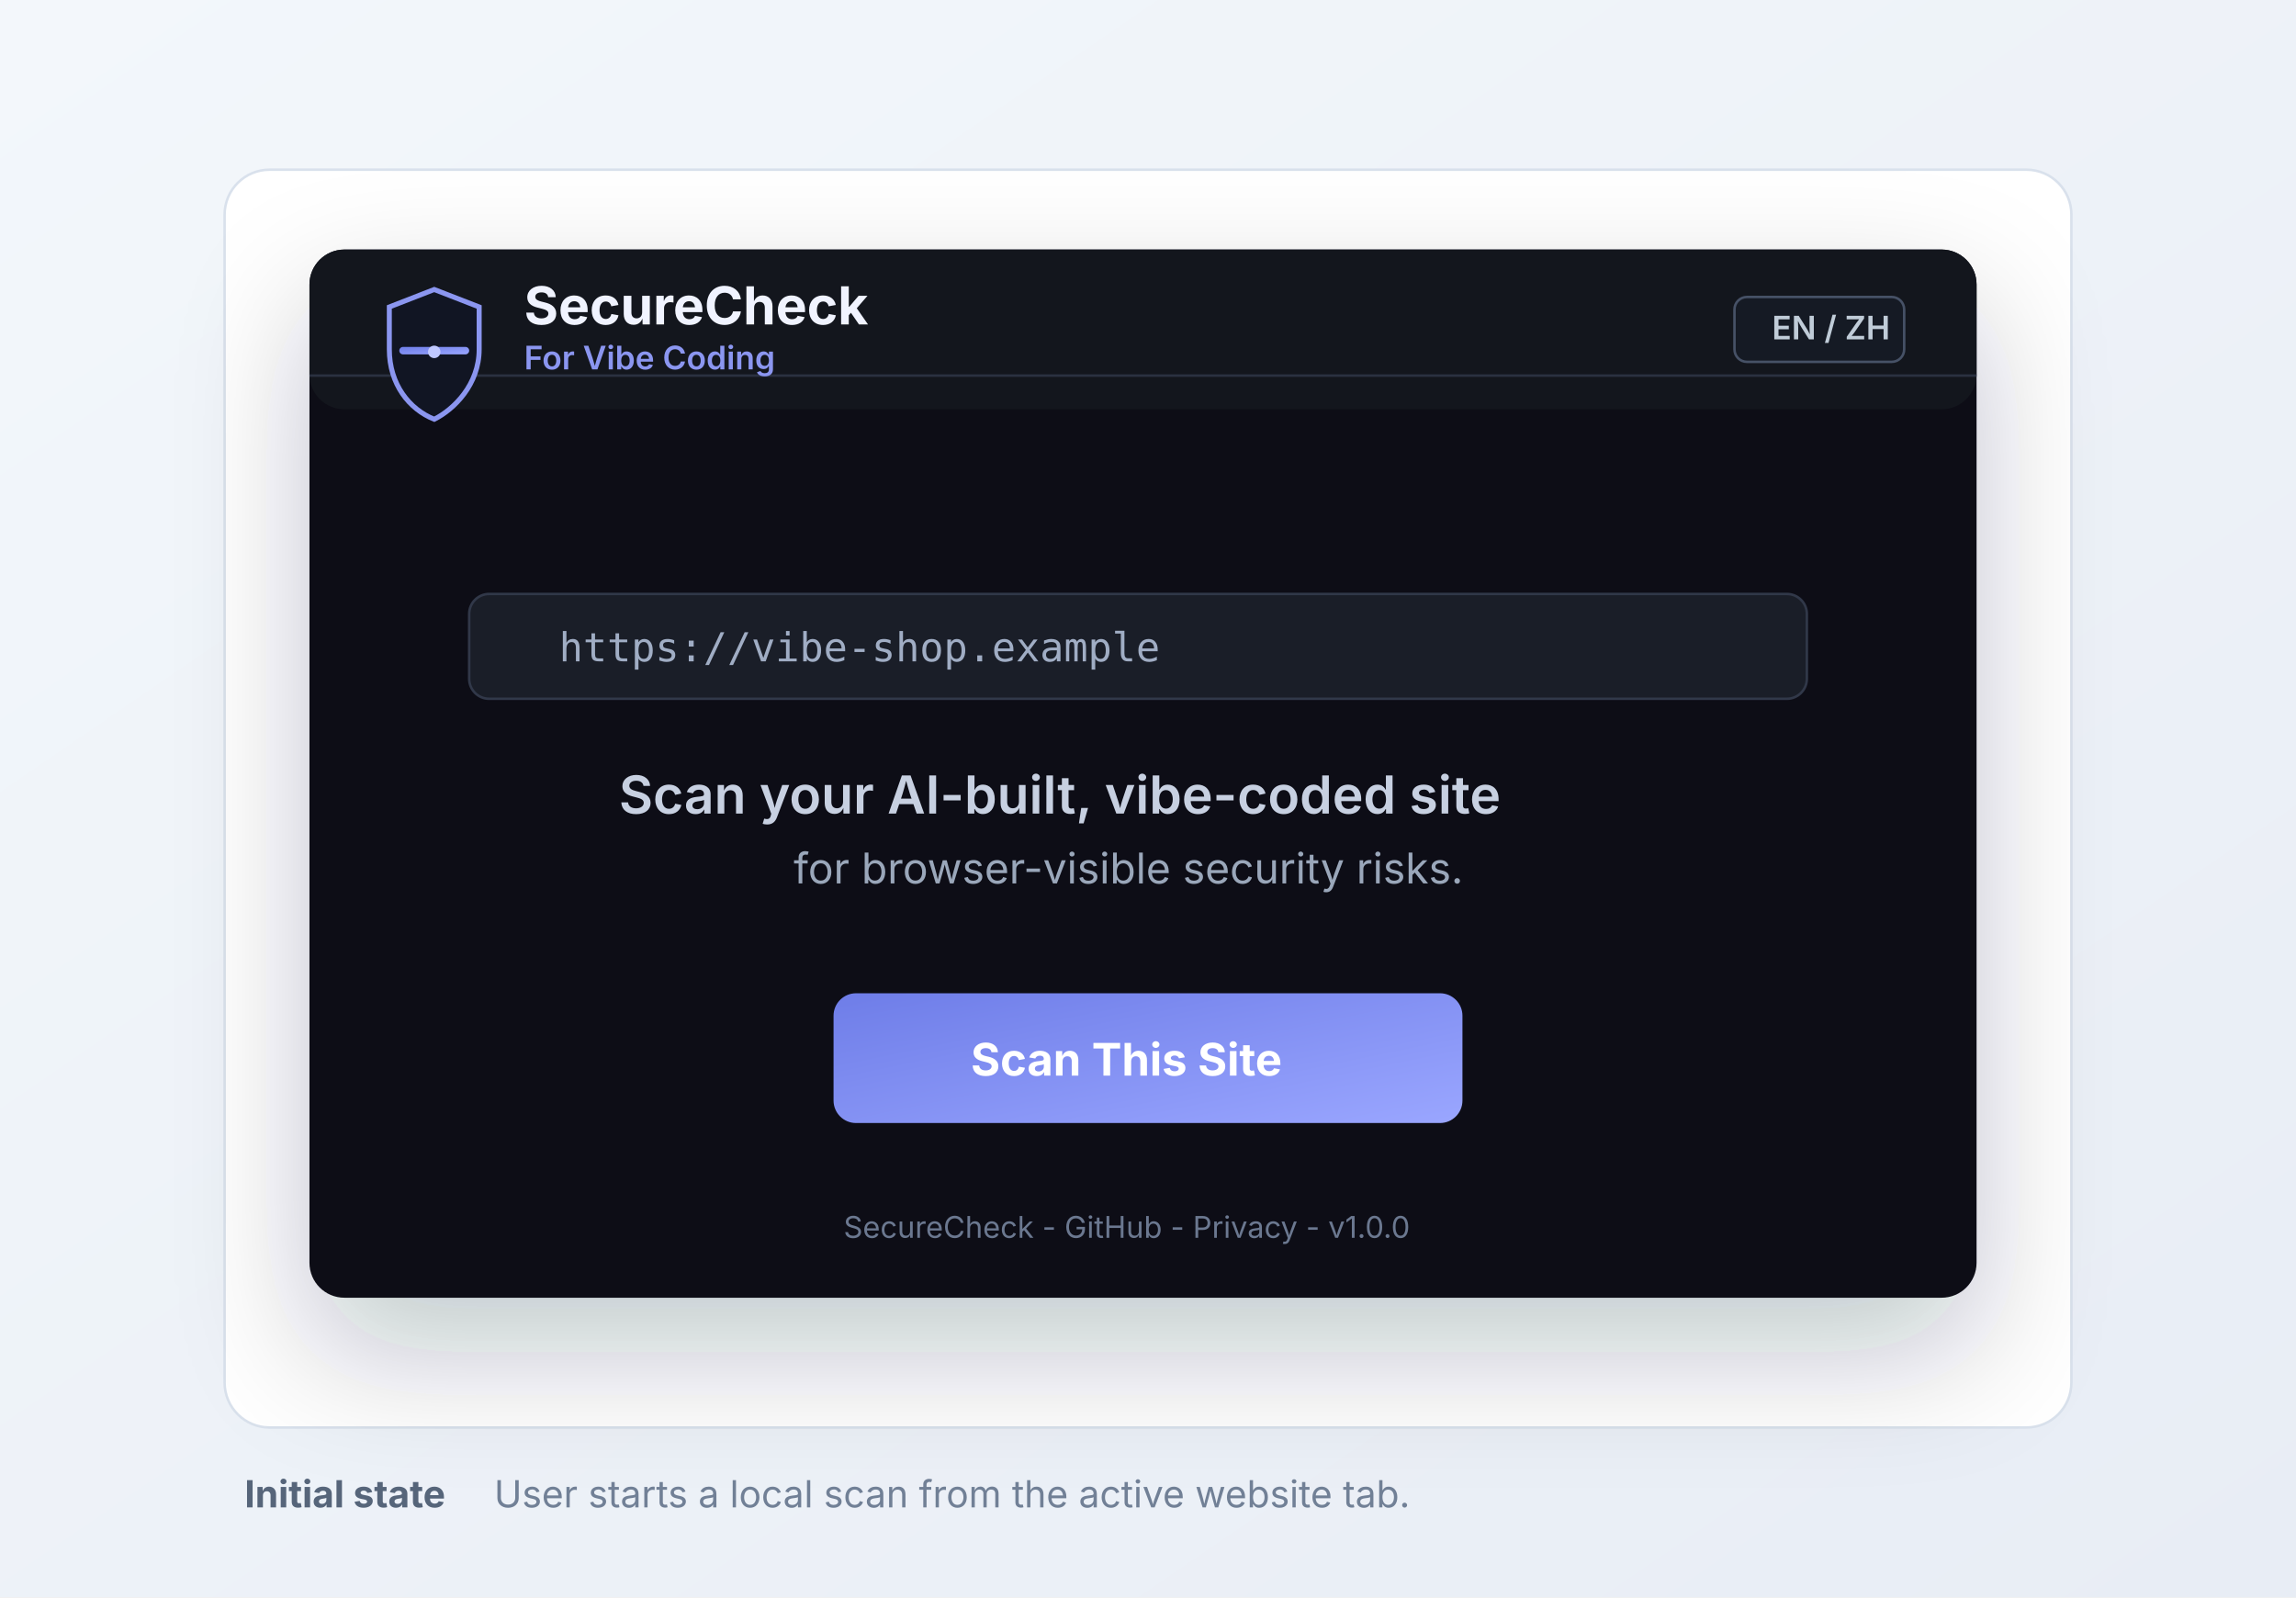
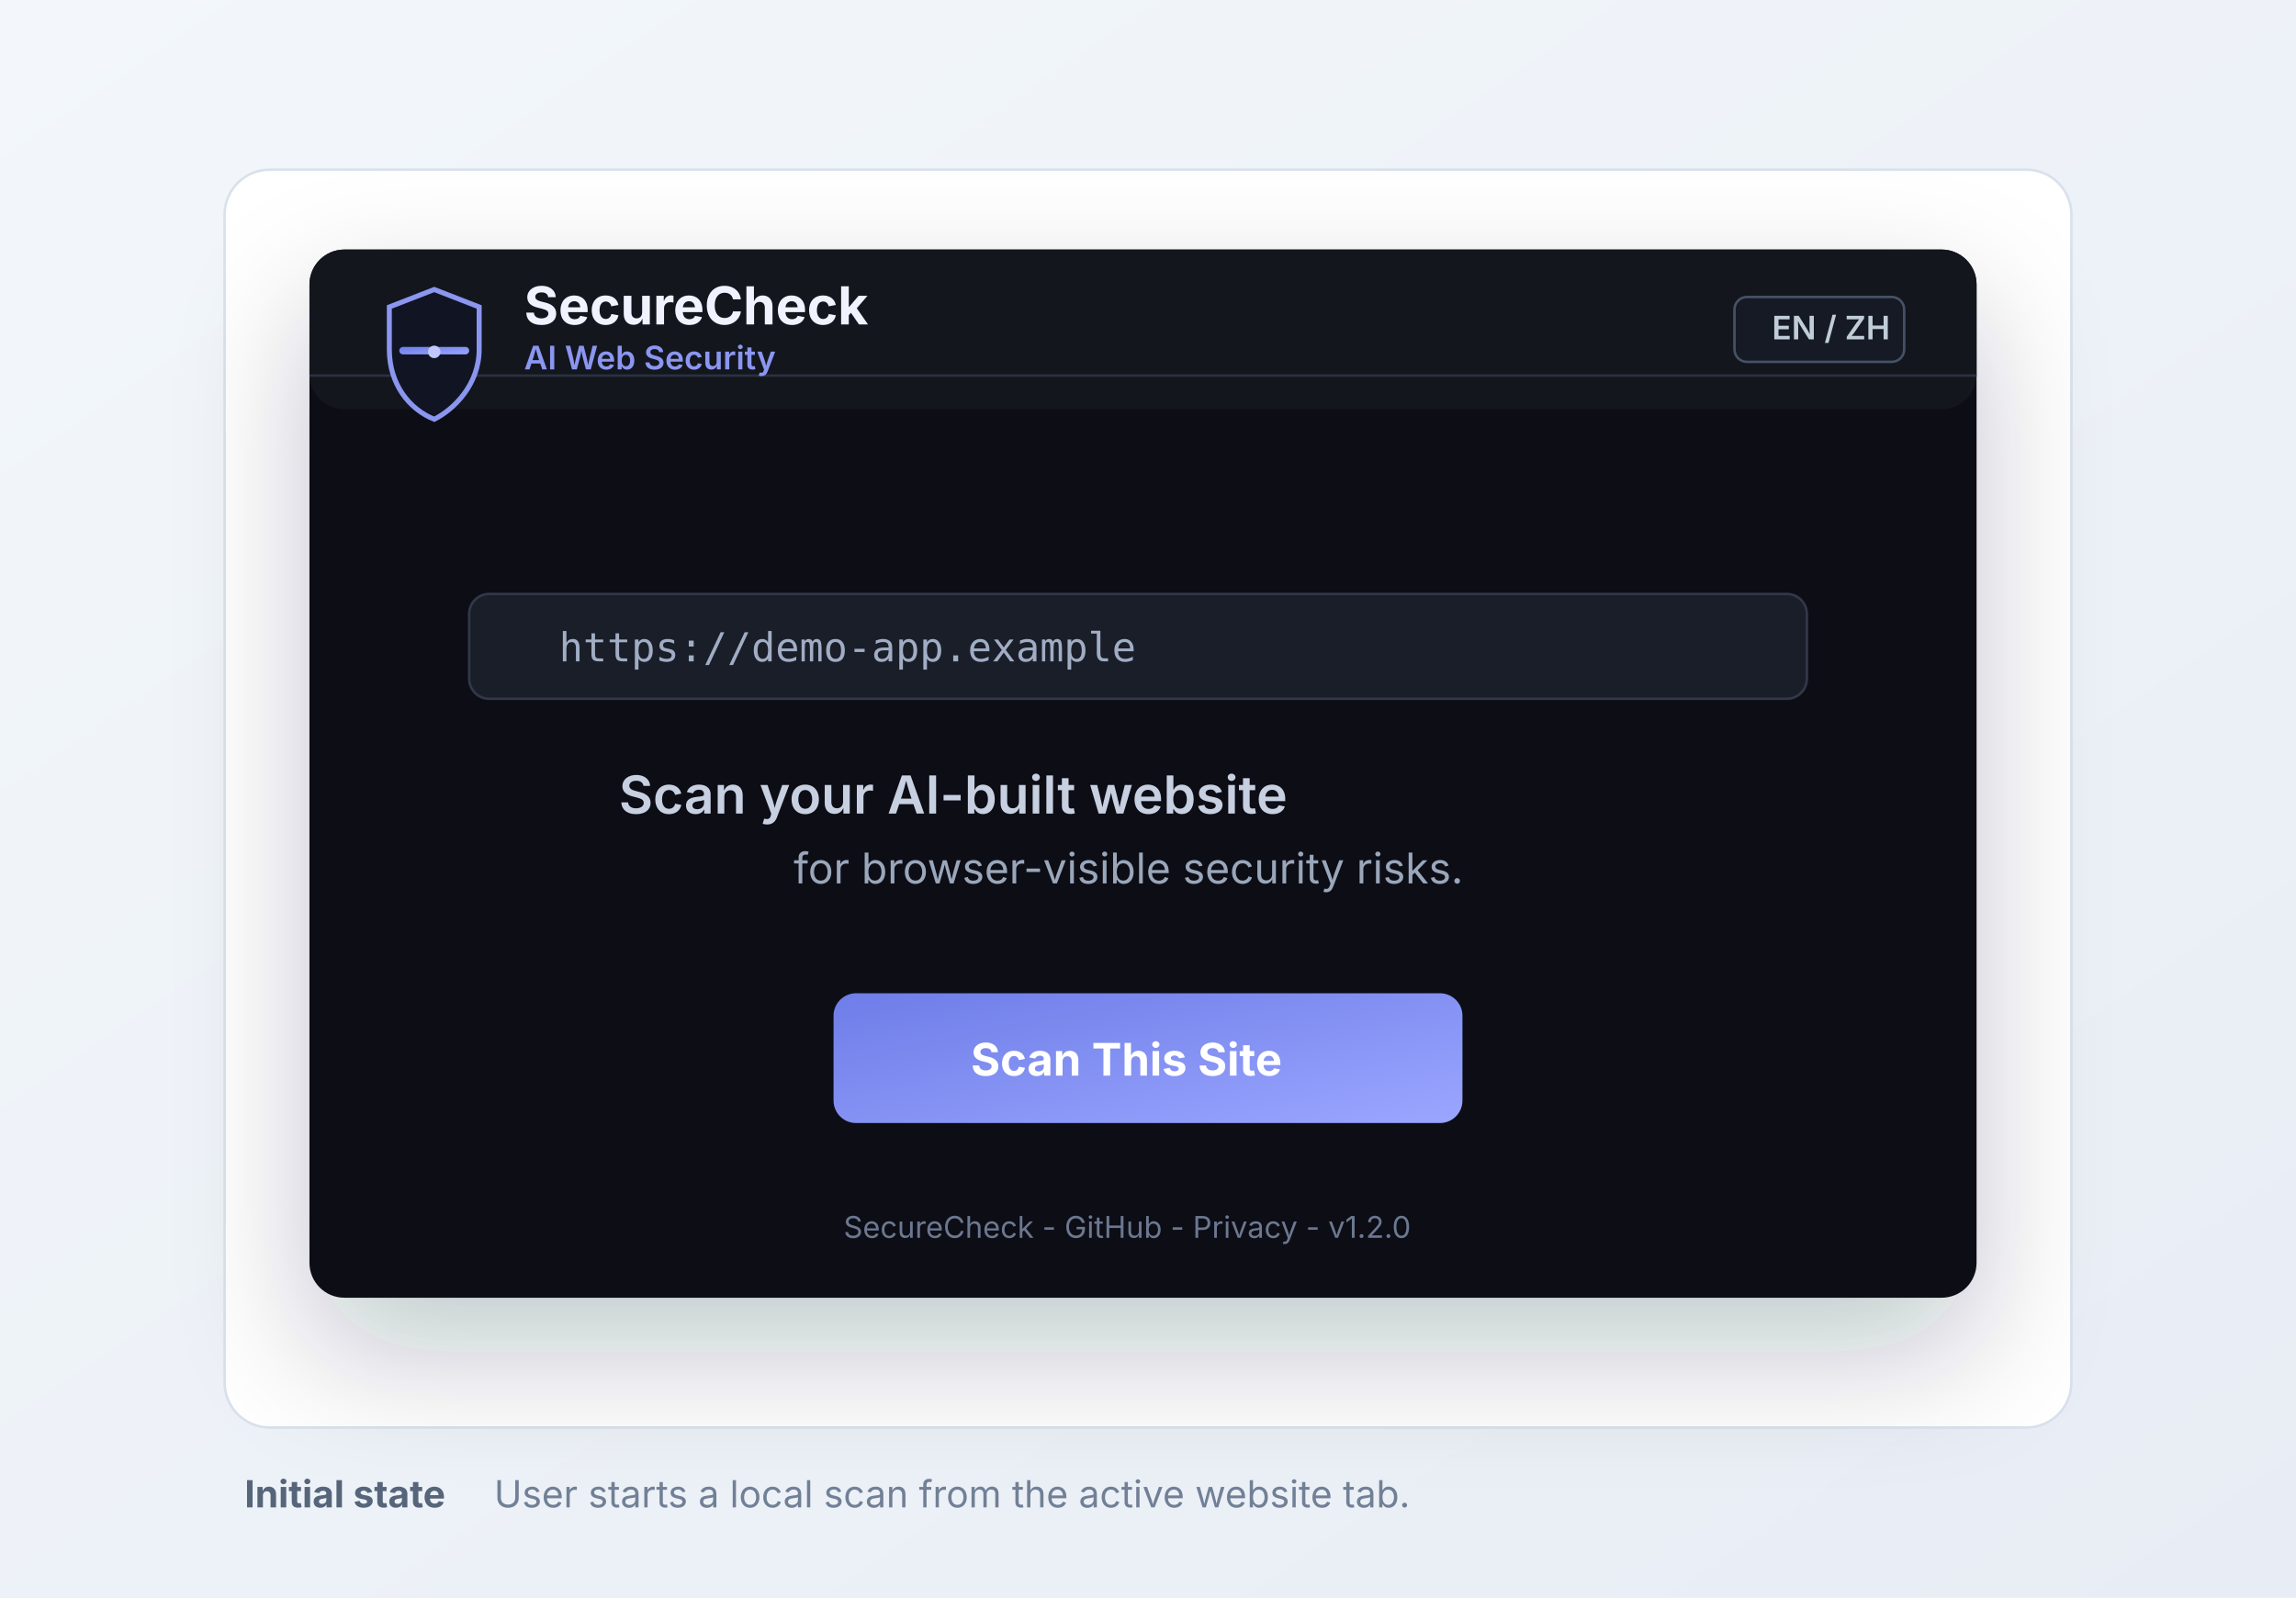
<svg xmlns="http://www.w3.org/2000/svg" width="920" height="640" viewBox="0 0 920 640" role="img" aria-labelledby="title desc">
  <defs>
    <linearGradient id="page" x1="0" y1="0" x2="1" y2="1">
      <stop offset="0" stop-color="#f3f7fb" />
      <stop offset="1" stop-color="#e8edf5" />
    </linearGradient>
    <linearGradient id="accent" x1="0" y1="0" x2="1" y2="1">
      <stop offset="0" stop-color="#6e7de8" />
      <stop offset="1" stop-color="#9aa6ff" />
    </linearGradient>
    <filter id="shadow" x="-20%" y="-20%" width="140%" height="140%">
      <feDropShadow dx="0" dy="22" stdDeviation="26" flood-color="#1b2437" flood-opacity=".24" />
    </filter>
  </defs>
  <rect width="920" height="640" fill="url(#page)" />
  <rect x="90" y="68" width="740" height="504" rx="18" fill="#ffffff" stroke="#d9e1ec" />
  <rect x="124" y="100" width="668" height="420" rx="14" fill="#0d0f14" filter="url(#shadow)" />
  <rect x="124" y="100" width="668" height="64" rx="14" fill="#13161d" />
  <rect x="124" y="150" width="668" height="1" fill="#2a3140" />
  <g transform="translate(150 114)">
    <path d="M24 2 42 9v17c0 14-10 24-18 28C14 50 6 40 6 26V9Z" fill="#111523" stroke="#8b96f0" stroke-width="2" />
    <rect x="10" y="25" width="28" height="3" rx="1.5" fill="url(#accent)" />
    <circle cx="24" cy="27" r="2.5" fill="#c0c8ff" />
  </g>
  <text x="210" y="130" fill="#f0f3ff" font-family="Inter, Arial, sans-serif" font-size="21" font-weight="700">SecureCheck</text>
-   <text x="210" y="148" fill="#8b96f0" font-family="Inter, Arial, sans-serif" font-size="13" font-weight="600">For Vibe Coding</text>
+   <text x="210" y="148" fill="#8b96f0" font-family="Inter, Arial, sans-serif" font-size="13" font-weight="600">AI Web Security</text>
  <rect x="695" y="119" width="68" height="26" rx="5" fill="#151a24" stroke="#465166" />
  <text x="710" y="136" fill="#c0ccd8" font-family="Inter, Arial, sans-serif" font-size="13" font-weight="600">EN / ZH</text>
  <rect x="188" y="238" width="536" height="42" rx="8" fill="#1a1e28" stroke="#313849" />
-   <text x="224" y="265" fill="#a0adc4" font-family="SFMono-Regular, Menlo, monospace" font-size="16">https://vibe-shop.example</text>
-   <text x="248" y="326" fill="#c7d0e1" font-family="Inter, Arial, sans-serif" font-size="21" font-weight="600">Scan your AI-built, vibe-coded site</text>
+   <text x="224" y="265" fill="#a0adc4" font-family="SFMono-Regular, Menlo, monospace" font-size="16">https://demo-app.example</text>
+   <text x="248" y="326" fill="#c7d0e1" font-family="Inter, Arial, sans-serif" font-size="21" font-weight="600">Scan your AI-built website</text>
  <text x="318" y="354" fill="#9aa7ba" font-family="Inter, Arial, sans-serif" font-size="17">for browser-visible security risks.</text>
  <rect x="334" y="398" width="252" height="52" rx="9" fill="url(#accent)" />
  <text x="389" y="431" fill="#ffffff" font-family="Inter, Arial, sans-serif" font-size="18" font-weight="700">Scan This Site</text>
-   <text x="338" y="496" fill="#6b7890" font-family="Inter, Arial, sans-serif" font-size="12">SecureCheck - GitHub - Privacy - v1.0.0</text>
+   <text x="338" y="496" fill="#6b7890" font-family="Inter, Arial, sans-serif" font-size="12">SecureCheck - GitHub - Privacy - v1.2.0</text>
  <text x="98" y="604" fill="#56657a" font-family="Inter, Arial, sans-serif" font-size="15" font-weight="700">Initial state</text>
  <text x="198" y="604" fill="#718096" font-family="Inter, Arial, sans-serif" font-size="15">User starts a local scan from the active website tab.</text>
</svg>
